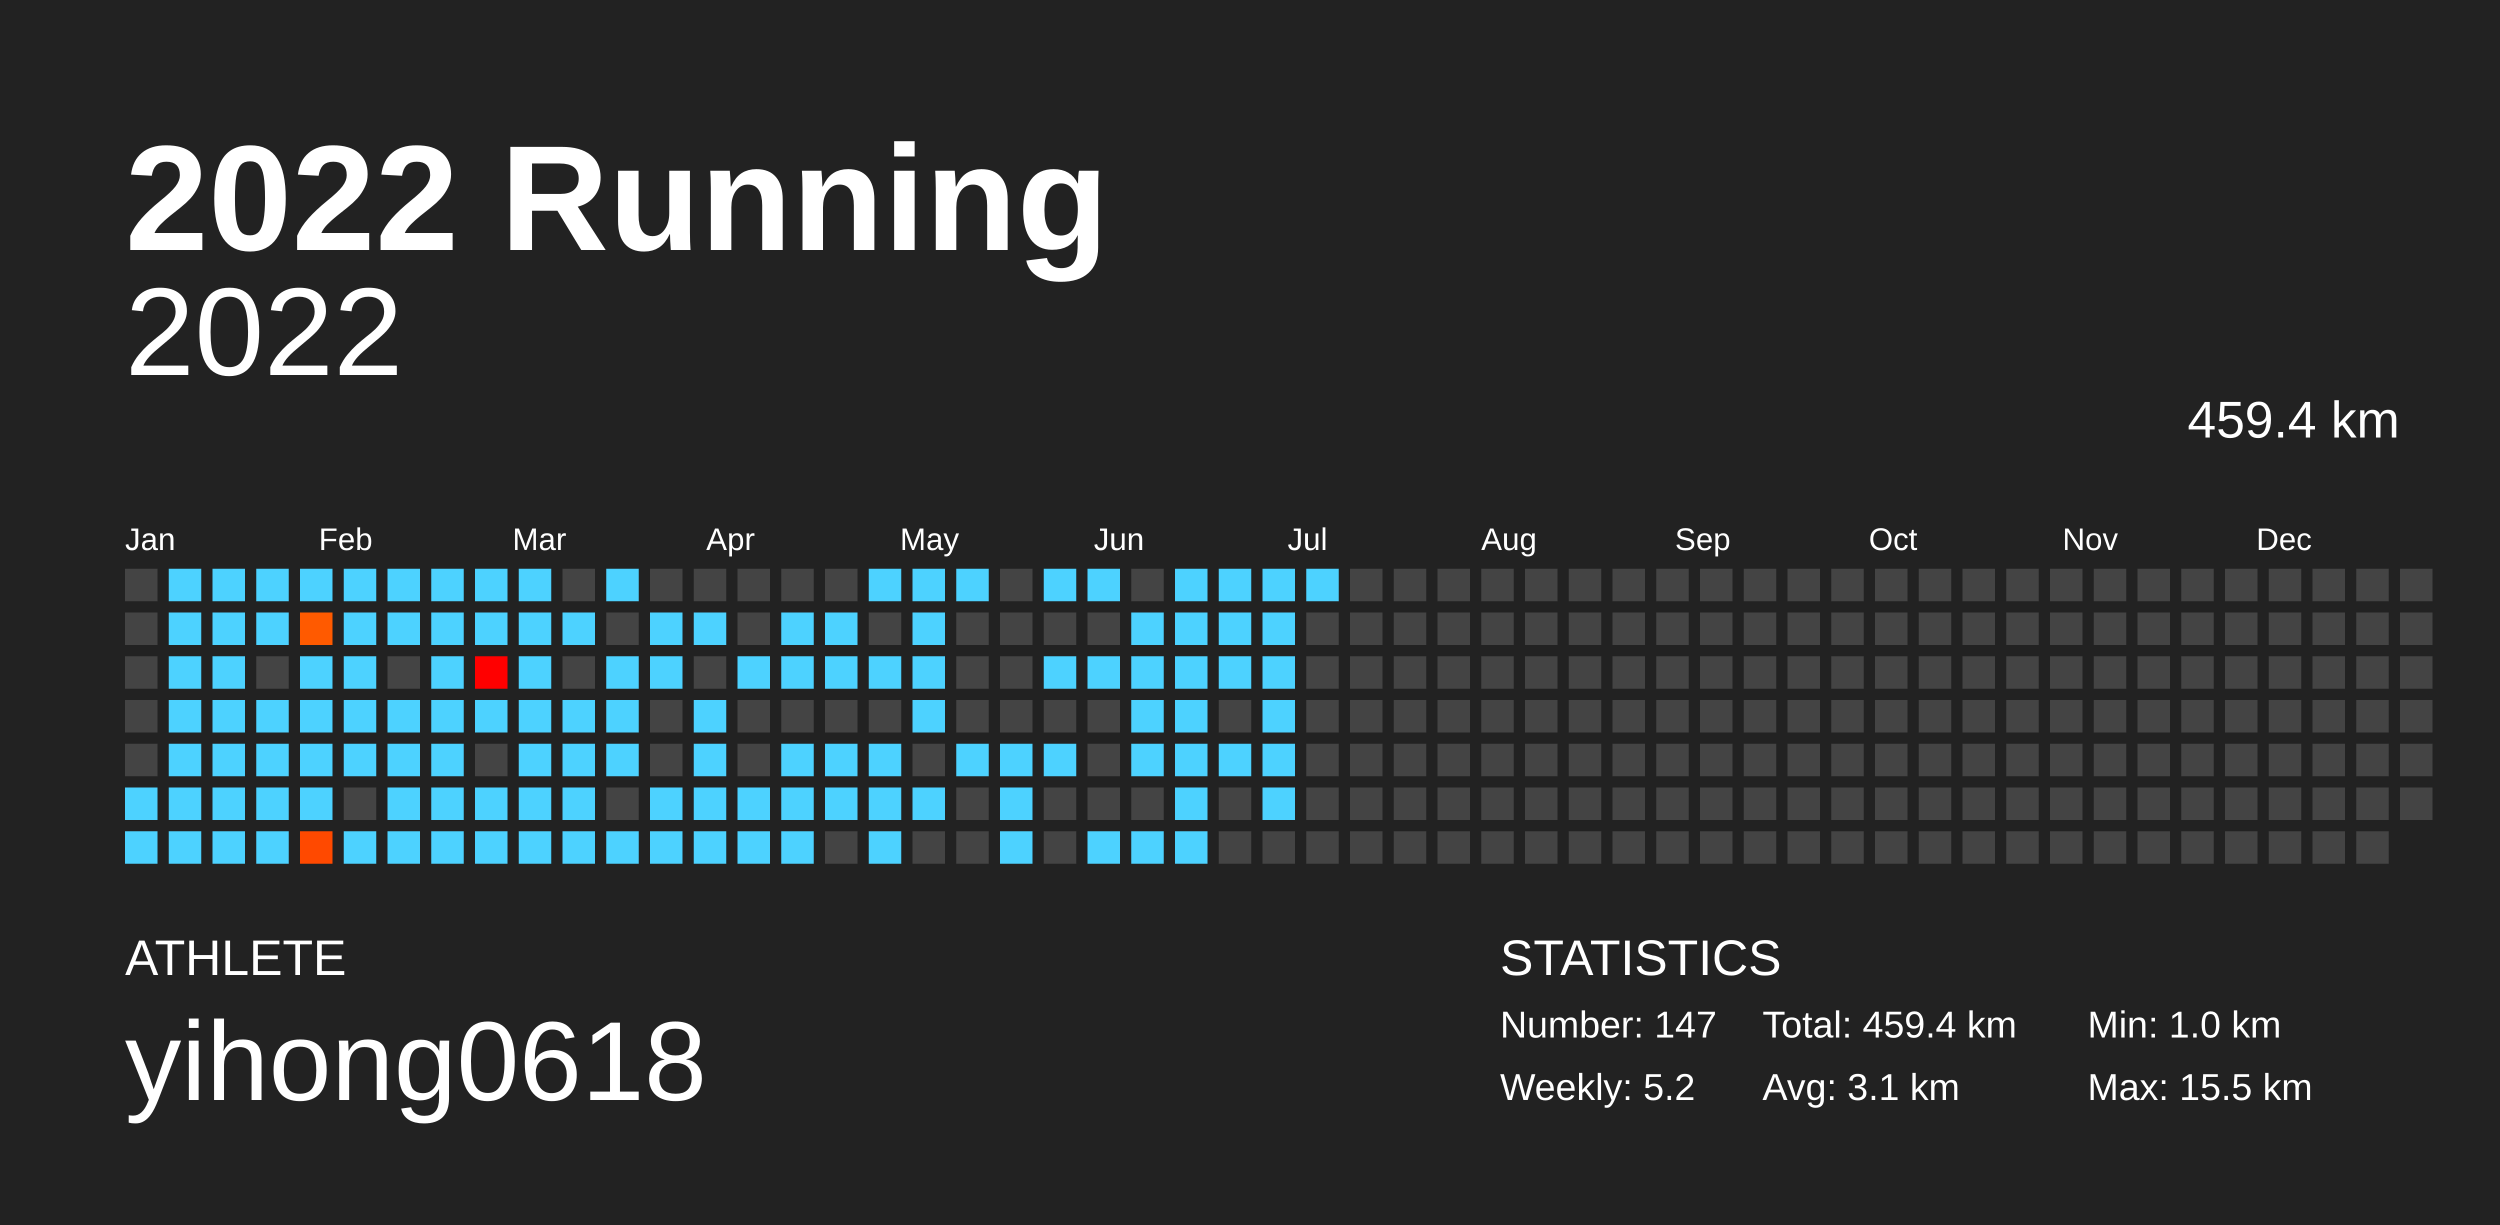
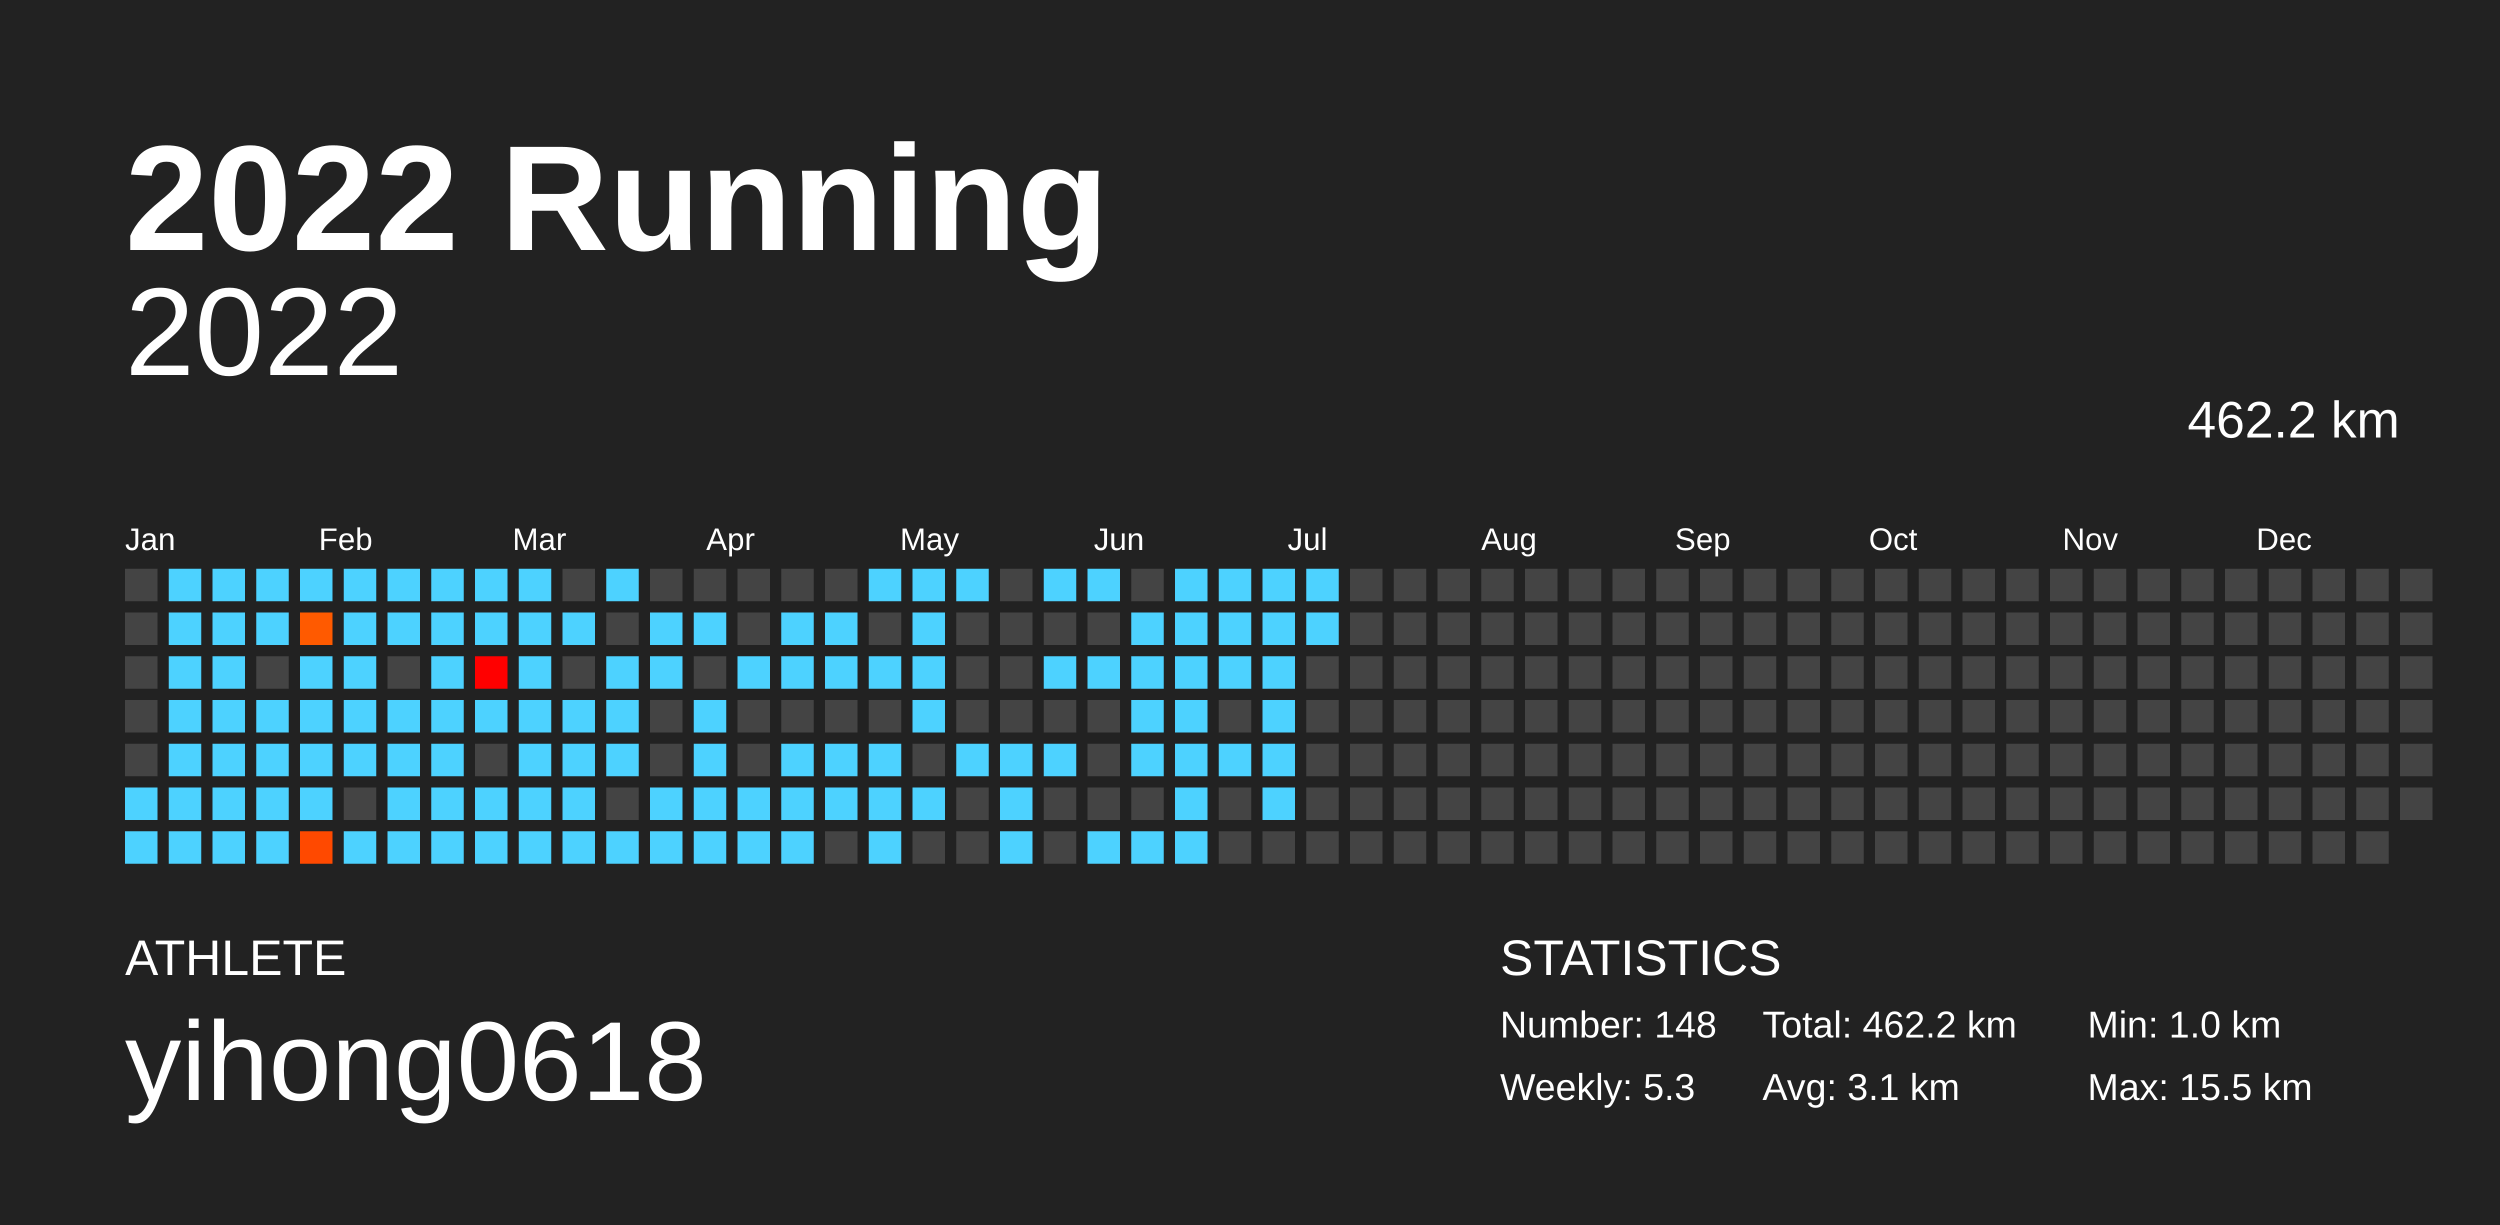
<svg xmlns="http://www.w3.org/2000/svg" baseProfile="full" height="98mm" version="1.1" viewBox="0,0,200,98" width="200mm">
  <defs />
  <rect fill="#222222" height="98" width="200" x="0" y="0" />
  <text fill="#FFFFFF" style="font-size:12px; font-family:Arial; font-weight:bold;" x="10" y="20">2022 Running</text>
  <text fill="#FFFFFF" style="font-size:4px; font-family:Arial" x="10" y="78">ATHLETE</text>
  <text fill="#FFFFFF" style="font-size:9px; font-family:Arial" x="10" y="88">yihong0618</text>
  <text fill="#FFFFFF" style="font-size:4px; font-family:Arial" x="120" y="78">STATISTICS</text>
-   <text fill="#FFFFFF" style="font-size:3px; font-family:Arial" x="120" y="83">Number: 147</text>
-   <text fill="#FFFFFF" style="font-size:3px; font-family:Arial" x="120" y="88">Weekly: 5.2</text>
-   <text fill="#FFFFFF" style="font-size:3px; font-family:Arial" x="141" y="83">Total: 459.4 km</text>
+   <text fill="#FFFFFF" style="font-size:3px; font-family:Arial" x="120" y="83">Number: 148</text>
+   <text fill="#FFFFFF" style="font-size:3px; font-family:Arial" x="120" y="88">Weekly: 5.3</text>
+   <text fill="#FFFFFF" style="font-size:3px; font-family:Arial" x="141" y="83">Total: 462.2 km</text>
  <text fill="#FFFFFF" style="font-size:3px; font-family:Arial" x="141" y="88">Avg: 3.1 km</text>
  <text fill="#FFFFFF" style="font-size:3px; font-family:Arial" x="167" y="83">Min: 1.0 km</text>
  <text fill="#FFFFFF" style="font-size:3px; font-family:Arial" x="167" y="88">Max: 15.5 km</text>
  <text alignment-baseline="hanging" fill="#FFFFFF" style="font-size:10.0px; font-family:Arial;" x="10" y="30">2022</text>
-   <text alignment-baseline="hanging" fill="#FFFFFF" style="font-size:4.125px; font-family:Arial;" x="175" y="35">459.4 km</text>
+   <text alignment-baseline="hanging" fill="#FFFFFF" style="font-size:4.125px; font-family:Arial;" x="175" y="35">462.2 km</text>
  <text fill="#FFFFFF" style="font-size:2.5px; font-family:Arial" x="10.0" y="44">Jan</text>
  <text fill="#FFFFFF" style="font-size:2.5px; font-family:Arial" x="25.5" y="44">Feb</text>
  <text fill="#FFFFFF" style="font-size:2.5px; font-family:Arial" x="41.0" y="44">Mar</text>
  <text fill="#FFFFFF" style="font-size:2.5px; font-family:Arial" x="56.5" y="44">Apr</text>
  <text fill="#FFFFFF" style="font-size:2.5px; font-family:Arial" x="72.0" y="44">May</text>
  <text fill="#FFFFFF" style="font-size:2.5px; font-family:Arial" x="87.5" y="44">Jun</text>
  <text fill="#FFFFFF" style="font-size:2.5px; font-family:Arial" x="103.0" y="44">Jul</text>
  <text fill="#FFFFFF" style="font-size:2.5px; font-family:Arial" x="118.5" y="44">Aug</text>
  <text fill="#FFFFFF" style="font-size:2.5px; font-family:Arial" x="134.0" y="44">Sep</text>
  <text fill="#FFFFFF" style="font-size:2.5px; font-family:Arial" x="149.5" y="44">Oct</text>
  <text fill="#FFFFFF" style="font-size:2.5px; font-family:Arial" x="165.0" y="44">Nov</text>
  <text fill="#FFFFFF" style="font-size:2.5px; font-family:Arial" x="180.5" y="44">Dec</text>
  <rect fill="#444444" height="2.6" width="2.6" x="10.0" y="45.5" />
  <rect fill="#444444" height="2.6" width="2.6" x="10.0" y="49.0" />
  <rect fill="#444444" height="2.6" width="2.6" x="10.0" y="52.5" />
  <rect fill="#444444" height="2.6" width="2.6" x="10.0" y="56.0" />
  <rect fill="#444444" height="2.6" width="2.6" x="10.0" y="59.5" />
  <rect fill="#4dd2ff" height="2.6" width="2.6" x="10.0" y="63.0" />
  <rect fill="#4dd2ff" height="2.6" width="2.6" x="10.0" y="66.5" />
  <rect fill="#4dd2ff" height="2.6" width="2.6" x="13.5" y="45.5" />
  <rect fill="#4dd2ff" height="2.6" width="2.6" x="13.5" y="49.0" />
  <rect fill="#4dd2ff" height="2.6" width="2.6" x="13.5" y="52.5" />
  <rect fill="#4dd2ff" height="2.6" width="2.6" x="13.5" y="56.0" />
  <rect fill="#4dd2ff" height="2.6" width="2.6" x="13.5" y="59.5" />
  <rect fill="#4dd2ff" height="2.6" width="2.6" x="13.5" y="63.0" />
  <rect fill="#4dd2ff" height="2.6" width="2.6" x="13.5" y="66.5" />
  <rect fill="#4dd2ff" height="2.6" width="2.6" x="17.0" y="45.5" />
  <rect fill="#4dd2ff" height="2.6" width="2.6" x="17.0" y="49.0" />
  <rect fill="#4dd2ff" height="2.6" width="2.6" x="17.0" y="52.5" />
  <rect fill="#4dd2ff" height="2.6" width="2.6" x="17.0" y="56.0" />
  <rect fill="#4dd2ff" height="2.6" width="2.6" x="17.0" y="59.5" />
  <rect fill="#4dd2ff" height="2.6" width="2.6" x="17.0" y="63.0" />
  <rect fill="#4dd2ff" height="2.6" width="2.6" x="17.0" y="66.5" />
  <rect fill="#4dd2ff" height="2.6" width="2.6" x="20.5" y="45.5" />
  <rect fill="#4dd2ff" height="2.6" width="2.6" x="20.5" y="49.0" />
  <rect fill="#444444" height="2.6" width="2.6" x="20.5" y="52.5" />
  <rect fill="#4dd2ff" height="2.6" width="2.6" x="20.5" y="56.0" />
  <rect fill="#4dd2ff" height="2.6" width="2.6" x="20.5" y="59.5" />
  <rect fill="#4dd2ff" height="2.6" width="2.6" x="20.5" y="63.0" />
  <rect fill="#4dd2ff" height="2.6" width="2.6" x="20.5" y="66.5" />
  <rect fill="#4dd2ff" height="2.6" width="2.6" x="24.0" y="45.5" />
  <rect fill="#ff5a00" height="2.6" width="2.6" x="24.0" y="49.0" />
  <rect fill="#4dd2ff" height="2.6" width="2.6" x="24.0" y="52.5" />
  <rect fill="#4dd2ff" height="2.6" width="2.6" x="24.0" y="56.0" />
  <rect fill="#4dd2ff" height="2.6" width="2.6" x="24.0" y="59.5" />
  <rect fill="#4dd2ff" height="2.6" width="2.6" x="24.0" y="63.0" />
  <rect fill="#ff4900" height="2.6" width="2.6" x="24.0" y="66.5" />
  <rect fill="#4dd2ff" height="2.6" width="2.6" x="27.5" y="45.5" />
  <rect fill="#4dd2ff" height="2.6" width="2.6" x="27.5" y="49.0" />
  <rect fill="#4dd2ff" height="2.6" width="2.6" x="27.5" y="52.5" />
  <rect fill="#4dd2ff" height="2.6" width="2.6" x="27.5" y="56.0" />
  <rect fill="#4dd2ff" height="2.6" width="2.6" x="27.5" y="59.5" />
  <rect fill="#444444" height="2.6" width="2.6" x="27.5" y="63.0" />
  <rect fill="#4dd2ff" height="2.6" width="2.6" x="27.5" y="66.5" />
  <rect fill="#4dd2ff" height="2.6" width="2.6" x="31.0" y="45.5" />
  <rect fill="#4dd2ff" height="2.6" width="2.6" x="31.0" y="49.0" />
  <rect fill="#444444" height="2.6" width="2.6" x="31.0" y="52.5" />
  <rect fill="#4dd2ff" height="2.6" width="2.6" x="31.0" y="56.0" />
  <rect fill="#4dd2ff" height="2.6" width="2.6" x="31.0" y="59.5" />
  <rect fill="#4dd2ff" height="2.6" width="2.6" x="31.0" y="63.0" />
  <rect fill="#4dd2ff" height="2.6" width="2.6" x="31.0" y="66.5" />
  <rect fill="#4dd2ff" height="2.6" width="2.6" x="34.5" y="45.5" />
  <rect fill="#4dd2ff" height="2.6" width="2.6" x="34.5" y="49.0" />
  <rect fill="#4dd2ff" height="2.6" width="2.6" x="34.5" y="52.5" />
  <rect fill="#4dd2ff" height="2.6" width="2.6" x="34.5" y="56.0" />
  <rect fill="#4dd2ff" height="2.6" width="2.6" x="34.5" y="59.5" />
  <rect fill="#4dd2ff" height="2.6" width="2.6" x="34.5" y="63.0" />
  <rect fill="#4dd2ff" height="2.6" width="2.6" x="34.5" y="66.5" />
  <rect fill="#4dd2ff" height="2.6" width="2.6" x="38.0" y="45.5" />
  <rect fill="#4dd2ff" height="2.6" width="2.6" x="38.0" y="49.0" />
  <rect fill="#ff0000" height="2.6" width="2.6" x="38.0" y="52.5" />
  <rect fill="#4dd2ff" height="2.6" width="2.6" x="38.0" y="56.0" />
  <rect fill="#444444" height="2.6" width="2.6" x="38.0" y="59.5" />
  <rect fill="#4dd2ff" height="2.6" width="2.6" x="38.0" y="63.0" />
  <rect fill="#4dd2ff" height="2.6" width="2.6" x="38.0" y="66.5" />
  <rect fill="#4dd2ff" height="2.6" width="2.6" x="41.5" y="45.5" />
  <rect fill="#4dd2ff" height="2.6" width="2.6" x="41.5" y="49.0" />
  <rect fill="#4dd2ff" height="2.6" width="2.6" x="41.5" y="52.5" />
  <rect fill="#4dd2ff" height="2.6" width="2.6" x="41.5" y="56.0" />
  <rect fill="#4dd2ff" height="2.6" width="2.6" x="41.5" y="59.5" />
  <rect fill="#4dd2ff" height="2.6" width="2.6" x="41.5" y="63.0" />
  <rect fill="#4dd2ff" height="2.6" width="2.6" x="41.5" y="66.5" />
  <rect fill="#444444" height="2.6" width="2.6" x="45.0" y="45.5" />
  <rect fill="#4dd2ff" height="2.6" width="2.6" x="45.0" y="49.0" />
  <rect fill="#444444" height="2.6" width="2.6" x="45.0" y="52.5" />
  <rect fill="#4dd2ff" height="2.6" width="2.6" x="45.0" y="56.0" />
  <rect fill="#4dd2ff" height="2.6" width="2.6" x="45.0" y="59.5" />
  <rect fill="#4dd2ff" height="2.6" width="2.6" x="45.0" y="63.0" />
  <rect fill="#4dd2ff" height="2.6" width="2.6" x="45.0" y="66.5" />
  <rect fill="#4dd2ff" height="2.6" width="2.6" x="48.5" y="45.5" />
  <rect fill="#444444" height="2.6" width="2.6" x="48.5" y="49.0" />
  <rect fill="#4dd2ff" height="2.6" width="2.6" x="48.5" y="52.5" />
  <rect fill="#4dd2ff" height="2.6" width="2.6" x="48.5" y="56.0" />
  <rect fill="#4dd2ff" height="2.6" width="2.6" x="48.5" y="59.5" />
  <rect fill="#444444" height="2.6" width="2.6" x="48.5" y="63.0" />
  <rect fill="#4dd2ff" height="2.6" width="2.6" x="48.5" y="66.5" />
  <rect fill="#444444" height="2.6" width="2.6" x="52.0" y="45.5" />
  <rect fill="#4dd2ff" height="2.6" width="2.6" x="52.0" y="49.0" />
  <rect fill="#4dd2ff" height="2.6" width="2.6" x="52.0" y="52.5" />
  <rect fill="#444444" height="2.6" width="2.6" x="52.0" y="56.0" />
  <rect fill="#444444" height="2.6" width="2.6" x="52.0" y="59.5" />
  <rect fill="#4dd2ff" height="2.6" width="2.6" x="52.0" y="63.0" />
  <rect fill="#4dd2ff" height="2.6" width="2.6" x="52.0" y="66.5" />
  <rect fill="#444444" height="2.6" width="2.6" x="55.5" y="45.5" />
  <rect fill="#4dd2ff" height="2.6" width="2.6" x="55.5" y="49.0" />
  <rect fill="#444444" height="2.6" width="2.6" x="55.5" y="52.5" />
  <rect fill="#4dd2ff" height="2.6" width="2.6" x="55.5" y="56.0" />
  <rect fill="#4dd2ff" height="2.6" width="2.6" x="55.5" y="59.5" />
  <rect fill="#4dd2ff" height="2.6" width="2.6" x="55.5" y="63.0" />
  <rect fill="#4dd2ff" height="2.6" width="2.6" x="55.5" y="66.5" />
  <rect fill="#444444" height="2.6" width="2.6" x="59.0" y="45.5" />
  <rect fill="#444444" height="2.6" width="2.6" x="59.0" y="49.0" />
  <rect fill="#4dd2ff" height="2.6" width="2.6" x="59.0" y="52.5" />
  <rect fill="#444444" height="2.6" width="2.6" x="59.0" y="56.0" />
  <rect fill="#444444" height="2.6" width="2.6" x="59.0" y="59.5" />
  <rect fill="#4dd2ff" height="2.6" width="2.6" x="59.0" y="63.0" />
  <rect fill="#4dd2ff" height="2.6" width="2.6" x="59.0" y="66.5" />
  <rect fill="#444444" height="2.6" width="2.6" x="62.5" y="45.5" />
  <rect fill="#4dd2ff" height="2.6" width="2.6" x="62.5" y="49.0" />
  <rect fill="#4dd2ff" height="2.6" width="2.6" x="62.5" y="52.5" />
  <rect fill="#444444" height="2.6" width="2.6" x="62.5" y="56.0" />
  <rect fill="#4dd2ff" height="2.6" width="2.6" x="62.5" y="59.5" />
  <rect fill="#4dd2ff" height="2.6" width="2.6" x="62.5" y="63.0" />
  <rect fill="#4dd2ff" height="2.6" width="2.6" x="62.5" y="66.5" />
  <rect fill="#444444" height="2.6" width="2.6" x="66.0" y="45.5" />
  <rect fill="#4dd2ff" height="2.6" width="2.6" x="66.0" y="49.0" />
  <rect fill="#4dd2ff" height="2.6" width="2.6" x="66.0" y="52.5" />
  <rect fill="#444444" height="2.6" width="2.6" x="66.0" y="56.0" />
  <rect fill="#4dd2ff" height="2.6" width="2.6" x="66.0" y="59.5" />
  <rect fill="#4dd2ff" height="2.6" width="2.6" x="66.0" y="63.0" />
  <rect fill="#444444" height="2.6" width="2.6" x="66.0" y="66.5" />
  <rect fill="#4dd2ff" height="2.6" width="2.6" x="69.5" y="45.5" />
  <rect fill="#444444" height="2.6" width="2.6" x="69.5" y="49.0" />
  <rect fill="#4dd2ff" height="2.6" width="2.6" x="69.5" y="52.5" />
  <rect fill="#444444" height="2.6" width="2.6" x="69.5" y="56.0" />
  <rect fill="#4dd2ff" height="2.6" width="2.6" x="69.5" y="59.5" />
  <rect fill="#4dd2ff" height="2.6" width="2.6" x="69.5" y="63.0" />
  <rect fill="#4dd2ff" height="2.6" width="2.6" x="69.5" y="66.5" />
  <rect fill="#4dd2ff" height="2.6" width="2.6" x="73.0" y="45.5" />
  <rect fill="#4dd2ff" height="2.6" width="2.6" x="73.0" y="49.0" />
  <rect fill="#4dd2ff" height="2.6" width="2.6" x="73.0" y="52.5" />
  <rect fill="#4dd2ff" height="2.6" width="2.6" x="73.0" y="56.0" />
  <rect fill="#444444" height="2.6" width="2.6" x="73.0" y="59.5" />
  <rect fill="#4dd2ff" height="2.6" width="2.6" x="73.0" y="63.0" />
  <rect fill="#444444" height="2.6" width="2.6" x="73.0" y="66.5" />
  <rect fill="#4dd2ff" height="2.6" width="2.6" x="76.5" y="45.5" />
  <rect fill="#444444" height="2.6" width="2.6" x="76.5" y="49.0" />
  <rect fill="#444444" height="2.6" width="2.6" x="76.5" y="52.5" />
  <rect fill="#444444" height="2.6" width="2.6" x="76.5" y="56.0" />
  <rect fill="#4dd2ff" height="2.6" width="2.6" x="76.5" y="59.5" />
  <rect fill="#444444" height="2.6" width="2.6" x="76.5" y="63.0" />
  <rect fill="#444444" height="2.6" width="2.6" x="76.5" y="66.5" />
  <rect fill="#444444" height="2.6" width="2.6" x="80.0" y="45.5" />
  <rect fill="#444444" height="2.6" width="2.6" x="80.0" y="49.0" />
  <rect fill="#444444" height="2.6" width="2.6" x="80.0" y="52.5" />
  <rect fill="#444444" height="2.6" width="2.6" x="80.0" y="56.0" />
  <rect fill="#4dd2ff" height="2.6" width="2.6" x="80.0" y="59.5" />
  <rect fill="#4dd2ff" height="2.6" width="2.6" x="80.0" y="63.0" />
  <rect fill="#4dd2ff" height="2.6" width="2.6" x="80.0" y="66.5" />
  <rect fill="#4dd2ff" height="2.6" width="2.6" x="83.5" y="45.5" />
  <rect fill="#444444" height="2.6" width="2.6" x="83.5" y="49.0" />
  <rect fill="#4dd2ff" height="2.6" width="2.6" x="83.5" y="52.5" />
  <rect fill="#444444" height="2.6" width="2.6" x="83.5" y="56.0" />
  <rect fill="#4dd2ff" height="2.6" width="2.6" x="83.5" y="59.5" />
  <rect fill="#444444" height="2.6" width="2.6" x="83.5" y="63.0" />
  <rect fill="#444444" height="2.6" width="2.6" x="83.5" y="66.5" />
  <rect fill="#4dd2ff" height="2.6" width="2.6" x="87.0" y="45.5" />
  <rect fill="#444444" height="2.6" width="2.6" x="87.0" y="49.0" />
  <rect fill="#4dd2ff" height="2.6" width="2.6" x="87.0" y="52.5" />
  <rect fill="#444444" height="2.6" width="2.6" x="87.0" y="56.0" />
  <rect fill="#444444" height="2.6" width="2.6" x="87.0" y="59.5" />
  <rect fill="#444444" height="2.6" width="2.6" x="87.0" y="63.0" />
  <rect fill="#4dd2ff" height="2.6" width="2.6" x="87.0" y="66.5" />
  <rect fill="#444444" height="2.6" width="2.6" x="90.5" y="45.5" />
  <rect fill="#4dd2ff" height="2.6" width="2.6" x="90.5" y="49.0" />
  <rect fill="#4dd2ff" height="2.6" width="2.6" x="90.5" y="52.5" />
  <rect fill="#4dd2ff" height="2.6" width="2.6" x="90.5" y="56.0" />
  <rect fill="#4dd2ff" height="2.6" width="2.6" x="90.5" y="59.5" />
  <rect fill="#444444" height="2.6" width="2.6" x="90.5" y="63.0" />
  <rect fill="#4dd2ff" height="2.6" width="2.6" x="90.5" y="66.5" />
  <rect fill="#4dd2ff" height="2.6" width="2.6" x="94.0" y="45.5" />
  <rect fill="#4dd2ff" height="2.6" width="2.6" x="94.0" y="49.0" />
  <rect fill="#4dd2ff" height="2.6" width="2.6" x="94.0" y="52.5" />
  <rect fill="#4dd2ff" height="2.6" width="2.6" x="94.0" y="56.0" />
  <rect fill="#4dd2ff" height="2.6" width="2.6" x="94.0" y="59.5" />
  <rect fill="#4dd2ff" height="2.6" width="2.6" x="94.0" y="63.0" />
  <rect fill="#4dd2ff" height="2.6" width="2.6" x="94.0" y="66.5" />
  <rect fill="#4dd2ff" height="2.6" width="2.6" x="97.5" y="45.5" />
  <rect fill="#4dd2ff" height="2.6" width="2.6" x="97.5" y="49.0" />
  <rect fill="#4dd2ff" height="2.6" width="2.6" x="97.5" y="52.5" />
  <rect fill="#444444" height="2.6" width="2.6" x="97.5" y="56.0" />
  <rect fill="#4dd2ff" height="2.6" width="2.6" x="97.5" y="59.5" />
  <rect fill="#444444" height="2.6" width="2.6" x="97.5" y="63.0" />
  <rect fill="#444444" height="2.6" width="2.6" x="97.5" y="66.5" />
  <rect fill="#4dd2ff" height="2.6" width="2.6" x="101.0" y="45.5" />
  <rect fill="#4dd2ff" height="2.6" width="2.6" x="101.0" y="49.0" />
  <rect fill="#4dd2ff" height="2.6" width="2.6" x="101.0" y="52.5" />
  <rect fill="#4dd2ff" height="2.6" width="2.6" x="101.0" y="56.0" />
  <rect fill="#4dd2ff" height="2.6" width="2.6" x="101.0" y="59.5" />
  <rect fill="#4dd2ff" height="2.6" width="2.6" x="101.0" y="63.0" />
  <rect fill="#444444" height="2.6" width="2.6" x="101.0" y="66.5" />
  <rect fill="#4dd2ff" height="2.6" width="2.6" x="104.5" y="45.5" />
-   <rect fill="#444444" height="2.6" width="2.6" x="104.5" y="49.0" />
+   <rect fill="#4dd2ff" height="2.6" width="2.6" x="104.5" y="49.0" />
  <rect fill="#444444" height="2.6" width="2.6" x="104.5" y="52.5" />
  <rect fill="#444444" height="2.6" width="2.6" x="104.5" y="56.0" />
  <rect fill="#444444" height="2.6" width="2.6" x="104.5" y="59.5" />
  <rect fill="#444444" height="2.6" width="2.6" x="104.5" y="63.0" />
  <rect fill="#444444" height="2.6" width="2.6" x="104.5" y="66.5" />
  <rect fill="#444444" height="2.6" width="2.6" x="108.0" y="45.5" />
  <rect fill="#444444" height="2.6" width="2.6" x="108.0" y="49.0" />
  <rect fill="#444444" height="2.6" width="2.6" x="108.0" y="52.5" />
  <rect fill="#444444" height="2.6" width="2.6" x="108.0" y="56.0" />
  <rect fill="#444444" height="2.6" width="2.6" x="108.0" y="59.5" />
  <rect fill="#444444" height="2.6" width="2.6" x="108.0" y="63.0" />
  <rect fill="#444444" height="2.6" width="2.6" x="108.0" y="66.5" />
  <rect fill="#444444" height="2.6" width="2.6" x="111.5" y="45.5" />
  <rect fill="#444444" height="2.6" width="2.6" x="111.5" y="49.0" />
  <rect fill="#444444" height="2.6" width="2.6" x="111.5" y="52.5" />
  <rect fill="#444444" height="2.6" width="2.6" x="111.5" y="56.0" />
  <rect fill="#444444" height="2.6" width="2.6" x="111.5" y="59.5" />
  <rect fill="#444444" height="2.6" width="2.6" x="111.5" y="63.0" />
  <rect fill="#444444" height="2.6" width="2.6" x="111.5" y="66.5" />
  <rect fill="#444444" height="2.6" width="2.6" x="115.0" y="45.5" />
  <rect fill="#444444" height="2.6" width="2.6" x="115.0" y="49.0" />
  <rect fill="#444444" height="2.6" width="2.6" x="115.0" y="52.5" />
  <rect fill="#444444" height="2.6" width="2.6" x="115.0" y="56.0" />
  <rect fill="#444444" height="2.6" width="2.6" x="115.0" y="59.5" />
  <rect fill="#444444" height="2.6" width="2.6" x="115.0" y="63.0" />
  <rect fill="#444444" height="2.6" width="2.6" x="115.0" y="66.5" />
  <rect fill="#444444" height="2.6" width="2.6" x="118.5" y="45.5" />
  <rect fill="#444444" height="2.6" width="2.6" x="118.5" y="49.0" />
  <rect fill="#444444" height="2.6" width="2.6" x="118.5" y="52.5" />
  <rect fill="#444444" height="2.6" width="2.6" x="118.5" y="56.0" />
  <rect fill="#444444" height="2.6" width="2.6" x="118.5" y="59.5" />
  <rect fill="#444444" height="2.6" width="2.6" x="118.5" y="63.0" />
  <rect fill="#444444" height="2.6" width="2.6" x="118.5" y="66.5" />
  <rect fill="#444444" height="2.6" width="2.6" x="122.0" y="45.5" />
  <rect fill="#444444" height="2.6" width="2.6" x="122.0" y="49.0" />
  <rect fill="#444444" height="2.6" width="2.6" x="122.0" y="52.5" />
  <rect fill="#444444" height="2.6" width="2.6" x="122.0" y="56.0" />
  <rect fill="#444444" height="2.6" width="2.6" x="122.0" y="59.5" />
  <rect fill="#444444" height="2.6" width="2.6" x="122.0" y="63.0" />
  <rect fill="#444444" height="2.6" width="2.6" x="122.0" y="66.5" />
  <rect fill="#444444" height="2.6" width="2.6" x="125.5" y="45.5" />
  <rect fill="#444444" height="2.6" width="2.6" x="125.5" y="49.0" />
  <rect fill="#444444" height="2.6" width="2.6" x="125.5" y="52.5" />
  <rect fill="#444444" height="2.6" width="2.6" x="125.5" y="56.0" />
  <rect fill="#444444" height="2.6" width="2.6" x="125.5" y="59.5" />
  <rect fill="#444444" height="2.6" width="2.6" x="125.5" y="63.0" />
  <rect fill="#444444" height="2.6" width="2.6" x="125.5" y="66.5" />
  <rect fill="#444444" height="2.6" width="2.6" x="129.0" y="45.5" />
  <rect fill="#444444" height="2.6" width="2.6" x="129.0" y="49.0" />
  <rect fill="#444444" height="2.6" width="2.6" x="129.0" y="52.5" />
  <rect fill="#444444" height="2.6" width="2.6" x="129.0" y="56.0" />
  <rect fill="#444444" height="2.6" width="2.6" x="129.0" y="59.5" />
  <rect fill="#444444" height="2.6" width="2.6" x="129.0" y="63.0" />
  <rect fill="#444444" height="2.6" width="2.6" x="129.0" y="66.5" />
  <rect fill="#444444" height="2.6" width="2.6" x="132.5" y="45.5" />
  <rect fill="#444444" height="2.6" width="2.6" x="132.5" y="49.0" />
  <rect fill="#444444" height="2.6" width="2.6" x="132.5" y="52.5" />
  <rect fill="#444444" height="2.6" width="2.6" x="132.5" y="56.0" />
  <rect fill="#444444" height="2.6" width="2.6" x="132.5" y="59.5" />
  <rect fill="#444444" height="2.6" width="2.6" x="132.5" y="63.0" />
  <rect fill="#444444" height="2.6" width="2.6" x="132.5" y="66.5" />
  <rect fill="#444444" height="2.6" width="2.6" x="136.0" y="45.5" />
  <rect fill="#444444" height="2.6" width="2.6" x="136.0" y="49.0" />
  <rect fill="#444444" height="2.6" width="2.6" x="136.0" y="52.5" />
  <rect fill="#444444" height="2.6" width="2.6" x="136.0" y="56.0" />
  <rect fill="#444444" height="2.6" width="2.6" x="136.0" y="59.5" />
  <rect fill="#444444" height="2.6" width="2.6" x="136.0" y="63.0" />
  <rect fill="#444444" height="2.6" width="2.6" x="136.0" y="66.5" />
  <rect fill="#444444" height="2.6" width="2.6" x="139.5" y="45.5" />
  <rect fill="#444444" height="2.6" width="2.6" x="139.5" y="49.0" />
  <rect fill="#444444" height="2.6" width="2.6" x="139.5" y="52.5" />
  <rect fill="#444444" height="2.6" width="2.6" x="139.5" y="56.0" />
  <rect fill="#444444" height="2.6" width="2.6" x="139.5" y="59.5" />
  <rect fill="#444444" height="2.6" width="2.6" x="139.5" y="63.0" />
  <rect fill="#444444" height="2.6" width="2.6" x="139.5" y="66.5" />
  <rect fill="#444444" height="2.6" width="2.6" x="143.0" y="45.5" />
  <rect fill="#444444" height="2.6" width="2.6" x="143.0" y="49.0" />
  <rect fill="#444444" height="2.6" width="2.6" x="143.0" y="52.5" />
  <rect fill="#444444" height="2.6" width="2.6" x="143.0" y="56.0" />
  <rect fill="#444444" height="2.6" width="2.6" x="143.0" y="59.5" />
  <rect fill="#444444" height="2.6" width="2.6" x="143.0" y="63.0" />
  <rect fill="#444444" height="2.6" width="2.6" x="143.0" y="66.5" />
  <rect fill="#444444" height="2.6" width="2.6" x="146.5" y="45.5" />
  <rect fill="#444444" height="2.6" width="2.6" x="146.5" y="49.0" />
  <rect fill="#444444" height="2.6" width="2.6" x="146.5" y="52.5" />
  <rect fill="#444444" height="2.6" width="2.6" x="146.5" y="56.0" />
  <rect fill="#444444" height="2.6" width="2.6" x="146.5" y="59.5" />
  <rect fill="#444444" height="2.6" width="2.6" x="146.5" y="63.0" />
  <rect fill="#444444" height="2.6" width="2.6" x="146.5" y="66.5" />
  <rect fill="#444444" height="2.6" width="2.6" x="150.0" y="45.5" />
  <rect fill="#444444" height="2.6" width="2.6" x="150.0" y="49.0" />
  <rect fill="#444444" height="2.6" width="2.6" x="150.0" y="52.5" />
  <rect fill="#444444" height="2.6" width="2.6" x="150.0" y="56.0" />
  <rect fill="#444444" height="2.6" width="2.6" x="150.0" y="59.5" />
  <rect fill="#444444" height="2.6" width="2.6" x="150.0" y="63.0" />
  <rect fill="#444444" height="2.6" width="2.6" x="150.0" y="66.5" />
  <rect fill="#444444" height="2.6" width="2.6" x="153.5" y="45.5" />
  <rect fill="#444444" height="2.6" width="2.6" x="153.5" y="49.0" />
  <rect fill="#444444" height="2.6" width="2.6" x="153.5" y="52.5" />
  <rect fill="#444444" height="2.6" width="2.6" x="153.5" y="56.0" />
  <rect fill="#444444" height="2.6" width="2.6" x="153.5" y="59.5" />
  <rect fill="#444444" height="2.6" width="2.6" x="153.5" y="63.0" />
  <rect fill="#444444" height="2.6" width="2.6" x="153.5" y="66.5" />
  <rect fill="#444444" height="2.6" width="2.6" x="157.0" y="45.5" />
  <rect fill="#444444" height="2.6" width="2.6" x="157.0" y="49.0" />
  <rect fill="#444444" height="2.6" width="2.6" x="157.0" y="52.5" />
  <rect fill="#444444" height="2.6" width="2.6" x="157.0" y="56.0" />
  <rect fill="#444444" height="2.6" width="2.6" x="157.0" y="59.5" />
  <rect fill="#444444" height="2.6" width="2.6" x="157.0" y="63.0" />
  <rect fill="#444444" height="2.6" width="2.6" x="157.0" y="66.5" />
  <rect fill="#444444" height="2.6" width="2.6" x="160.5" y="45.5" />
  <rect fill="#444444" height="2.6" width="2.6" x="160.5" y="49.0" />
  <rect fill="#444444" height="2.6" width="2.6" x="160.5" y="52.5" />
  <rect fill="#444444" height="2.6" width="2.6" x="160.5" y="56.0" />
  <rect fill="#444444" height="2.6" width="2.6" x="160.5" y="59.5" />
  <rect fill="#444444" height="2.6" width="2.6" x="160.5" y="63.0" />
  <rect fill="#444444" height="2.6" width="2.6" x="160.5" y="66.5" />
  <rect fill="#444444" height="2.6" width="2.6" x="164.0" y="45.5" />
  <rect fill="#444444" height="2.6" width="2.6" x="164.0" y="49.0" />
  <rect fill="#444444" height="2.6" width="2.6" x="164.0" y="52.5" />
  <rect fill="#444444" height="2.6" width="2.6" x="164.0" y="56.0" />
  <rect fill="#444444" height="2.6" width="2.6" x="164.0" y="59.5" />
  <rect fill="#444444" height="2.6" width="2.6" x="164.0" y="63.0" />
  <rect fill="#444444" height="2.6" width="2.6" x="164.0" y="66.5" />
  <rect fill="#444444" height="2.6" width="2.6" x="167.5" y="45.5" />
  <rect fill="#444444" height="2.6" width="2.6" x="167.5" y="49.0" />
  <rect fill="#444444" height="2.6" width="2.6" x="167.5" y="52.5" />
  <rect fill="#444444" height="2.6" width="2.6" x="167.5" y="56.0" />
  <rect fill="#444444" height="2.6" width="2.6" x="167.5" y="59.5" />
  <rect fill="#444444" height="2.6" width="2.6" x="167.5" y="63.0" />
  <rect fill="#444444" height="2.6" width="2.6" x="167.5" y="66.5" />
  <rect fill="#444444" height="2.6" width="2.6" x="171.0" y="45.5" />
  <rect fill="#444444" height="2.6" width="2.6" x="171.0" y="49.0" />
  <rect fill="#444444" height="2.6" width="2.6" x="171.0" y="52.5" />
  <rect fill="#444444" height="2.6" width="2.6" x="171.0" y="56.0" />
  <rect fill="#444444" height="2.6" width="2.6" x="171.0" y="59.5" />
  <rect fill="#444444" height="2.6" width="2.6" x="171.0" y="63.0" />
  <rect fill="#444444" height="2.6" width="2.6" x="171.0" y="66.5" />
  <rect fill="#444444" height="2.6" width="2.6" x="174.5" y="45.5" />
  <rect fill="#444444" height="2.6" width="2.6" x="174.5" y="49.0" />
  <rect fill="#444444" height="2.6" width="2.6" x="174.5" y="52.5" />
  <rect fill="#444444" height="2.6" width="2.6" x="174.5" y="56.0" />
  <rect fill="#444444" height="2.6" width="2.6" x="174.5" y="59.5" />
  <rect fill="#444444" height="2.6" width="2.6" x="174.5" y="63.0" />
  <rect fill="#444444" height="2.6" width="2.6" x="174.5" y="66.5" />
  <rect fill="#444444" height="2.6" width="2.6" x="178.0" y="45.5" />
  <rect fill="#444444" height="2.6" width="2.6" x="178.0" y="49.0" />
  <rect fill="#444444" height="2.6" width="2.6" x="178.0" y="52.5" />
  <rect fill="#444444" height="2.6" width="2.6" x="178.0" y="56.0" />
  <rect fill="#444444" height="2.6" width="2.6" x="178.0" y="59.5" />
  <rect fill="#444444" height="2.6" width="2.6" x="178.0" y="63.0" />
  <rect fill="#444444" height="2.6" width="2.6" x="178.0" y="66.5" />
  <rect fill="#444444" height="2.6" width="2.6" x="181.5" y="45.5" />
  <rect fill="#444444" height="2.6" width="2.6" x="181.5" y="49.0" />
  <rect fill="#444444" height="2.6" width="2.6" x="181.5" y="52.5" />
  <rect fill="#444444" height="2.6" width="2.6" x="181.5" y="56.0" />
  <rect fill="#444444" height="2.6" width="2.6" x="181.5" y="59.5" />
  <rect fill="#444444" height="2.6" width="2.6" x="181.5" y="63.0" />
  <rect fill="#444444" height="2.6" width="2.6" x="181.5" y="66.5" />
  <rect fill="#444444" height="2.6" width="2.6" x="185.0" y="45.5" />
  <rect fill="#444444" height="2.6" width="2.6" x="185.0" y="49.0" />
  <rect fill="#444444" height="2.6" width="2.6" x="185.0" y="52.5" />
  <rect fill="#444444" height="2.6" width="2.6" x="185.0" y="56.0" />
  <rect fill="#444444" height="2.6" width="2.6" x="185.0" y="59.5" />
  <rect fill="#444444" height="2.6" width="2.6" x="185.0" y="63.0" />
  <rect fill="#444444" height="2.6" width="2.6" x="185.0" y="66.5" />
  <rect fill="#444444" height="2.6" width="2.6" x="188.5" y="45.5" />
  <rect fill="#444444" height="2.6" width="2.6" x="188.5" y="49.0" />
  <rect fill="#444444" height="2.6" width="2.6" x="188.5" y="52.5" />
  <rect fill="#444444" height="2.6" width="2.6" x="188.5" y="56.0" />
  <rect fill="#444444" height="2.6" width="2.6" x="188.5" y="59.5" />
  <rect fill="#444444" height="2.6" width="2.6" x="188.5" y="63.0" />
  <rect fill="#444444" height="2.6" width="2.6" x="188.5" y="66.5" />
  <rect fill="#444444" height="2.6" width="2.6" x="192.0" y="45.5" />
  <rect fill="#444444" height="2.6" width="2.6" x="192.0" y="49.0" />
  <rect fill="#444444" height="2.6" width="2.6" x="192.0" y="52.5" />
  <rect fill="#444444" height="2.6" width="2.6" x="192.0" y="56.0" />
  <rect fill="#444444" height="2.6" width="2.6" x="192.0" y="59.5" />
  <rect fill="#444444" height="2.6" width="2.6" x="192.0" y="63.0" />
</svg>
